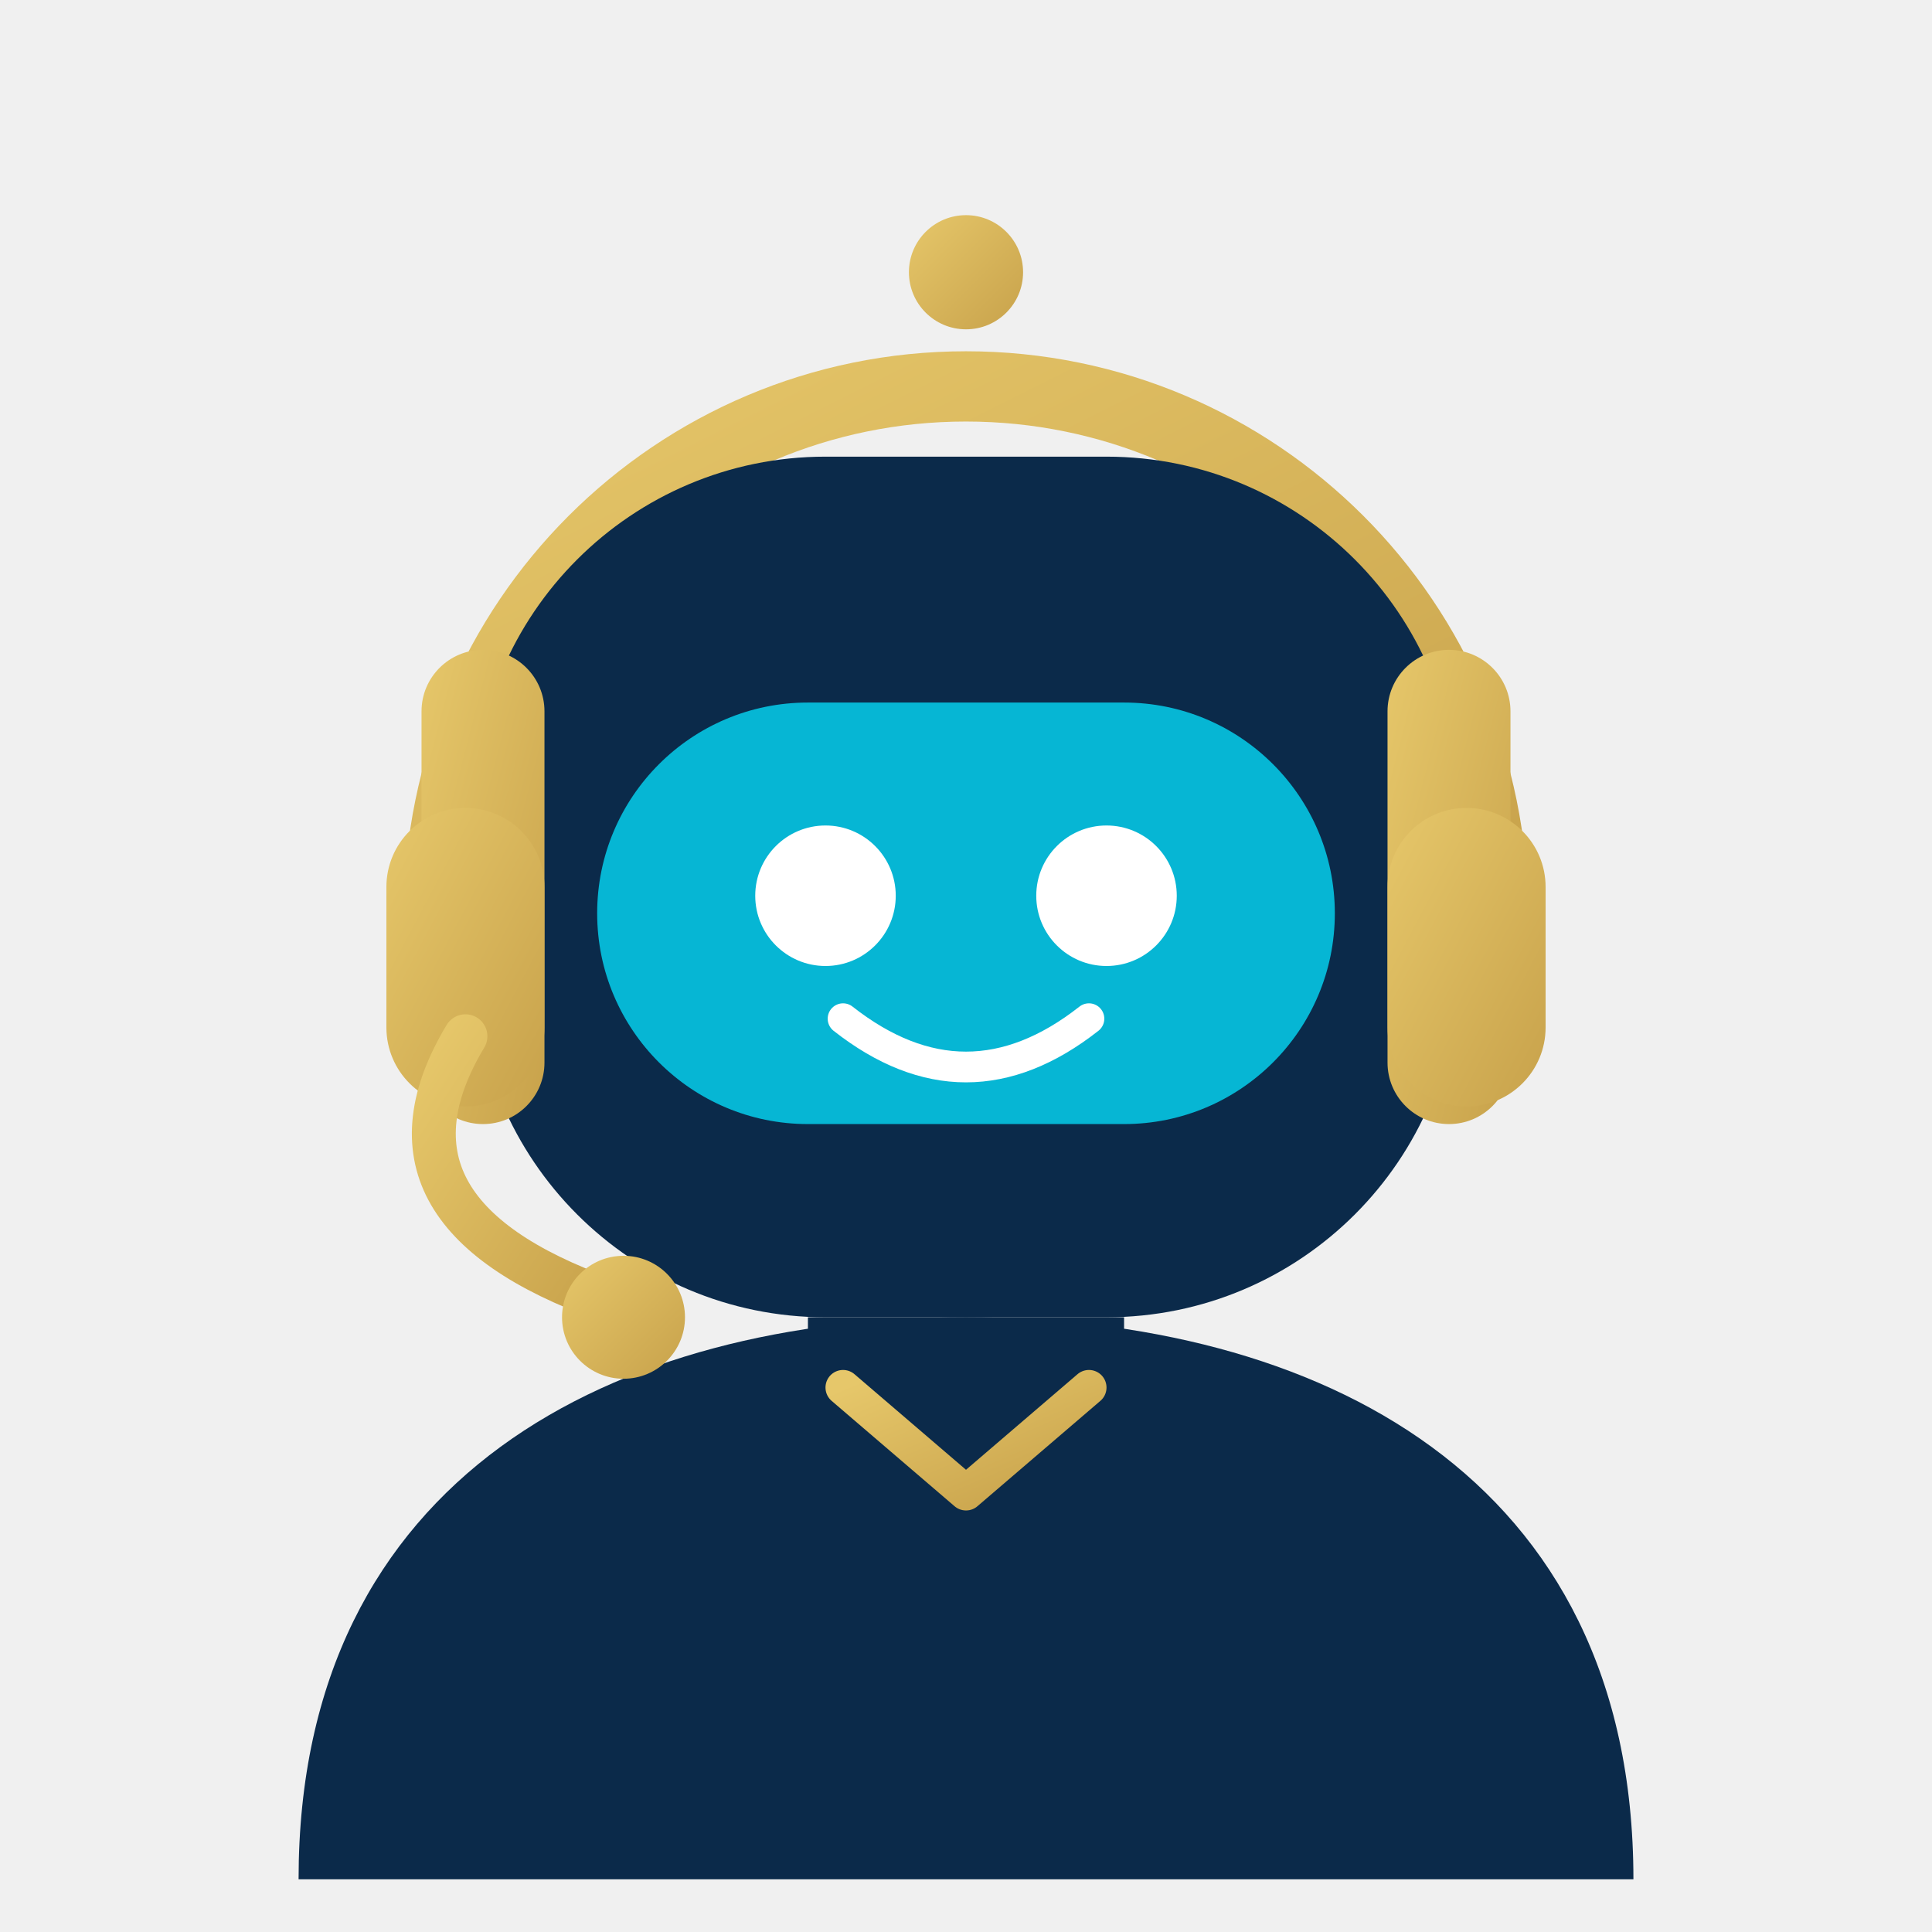
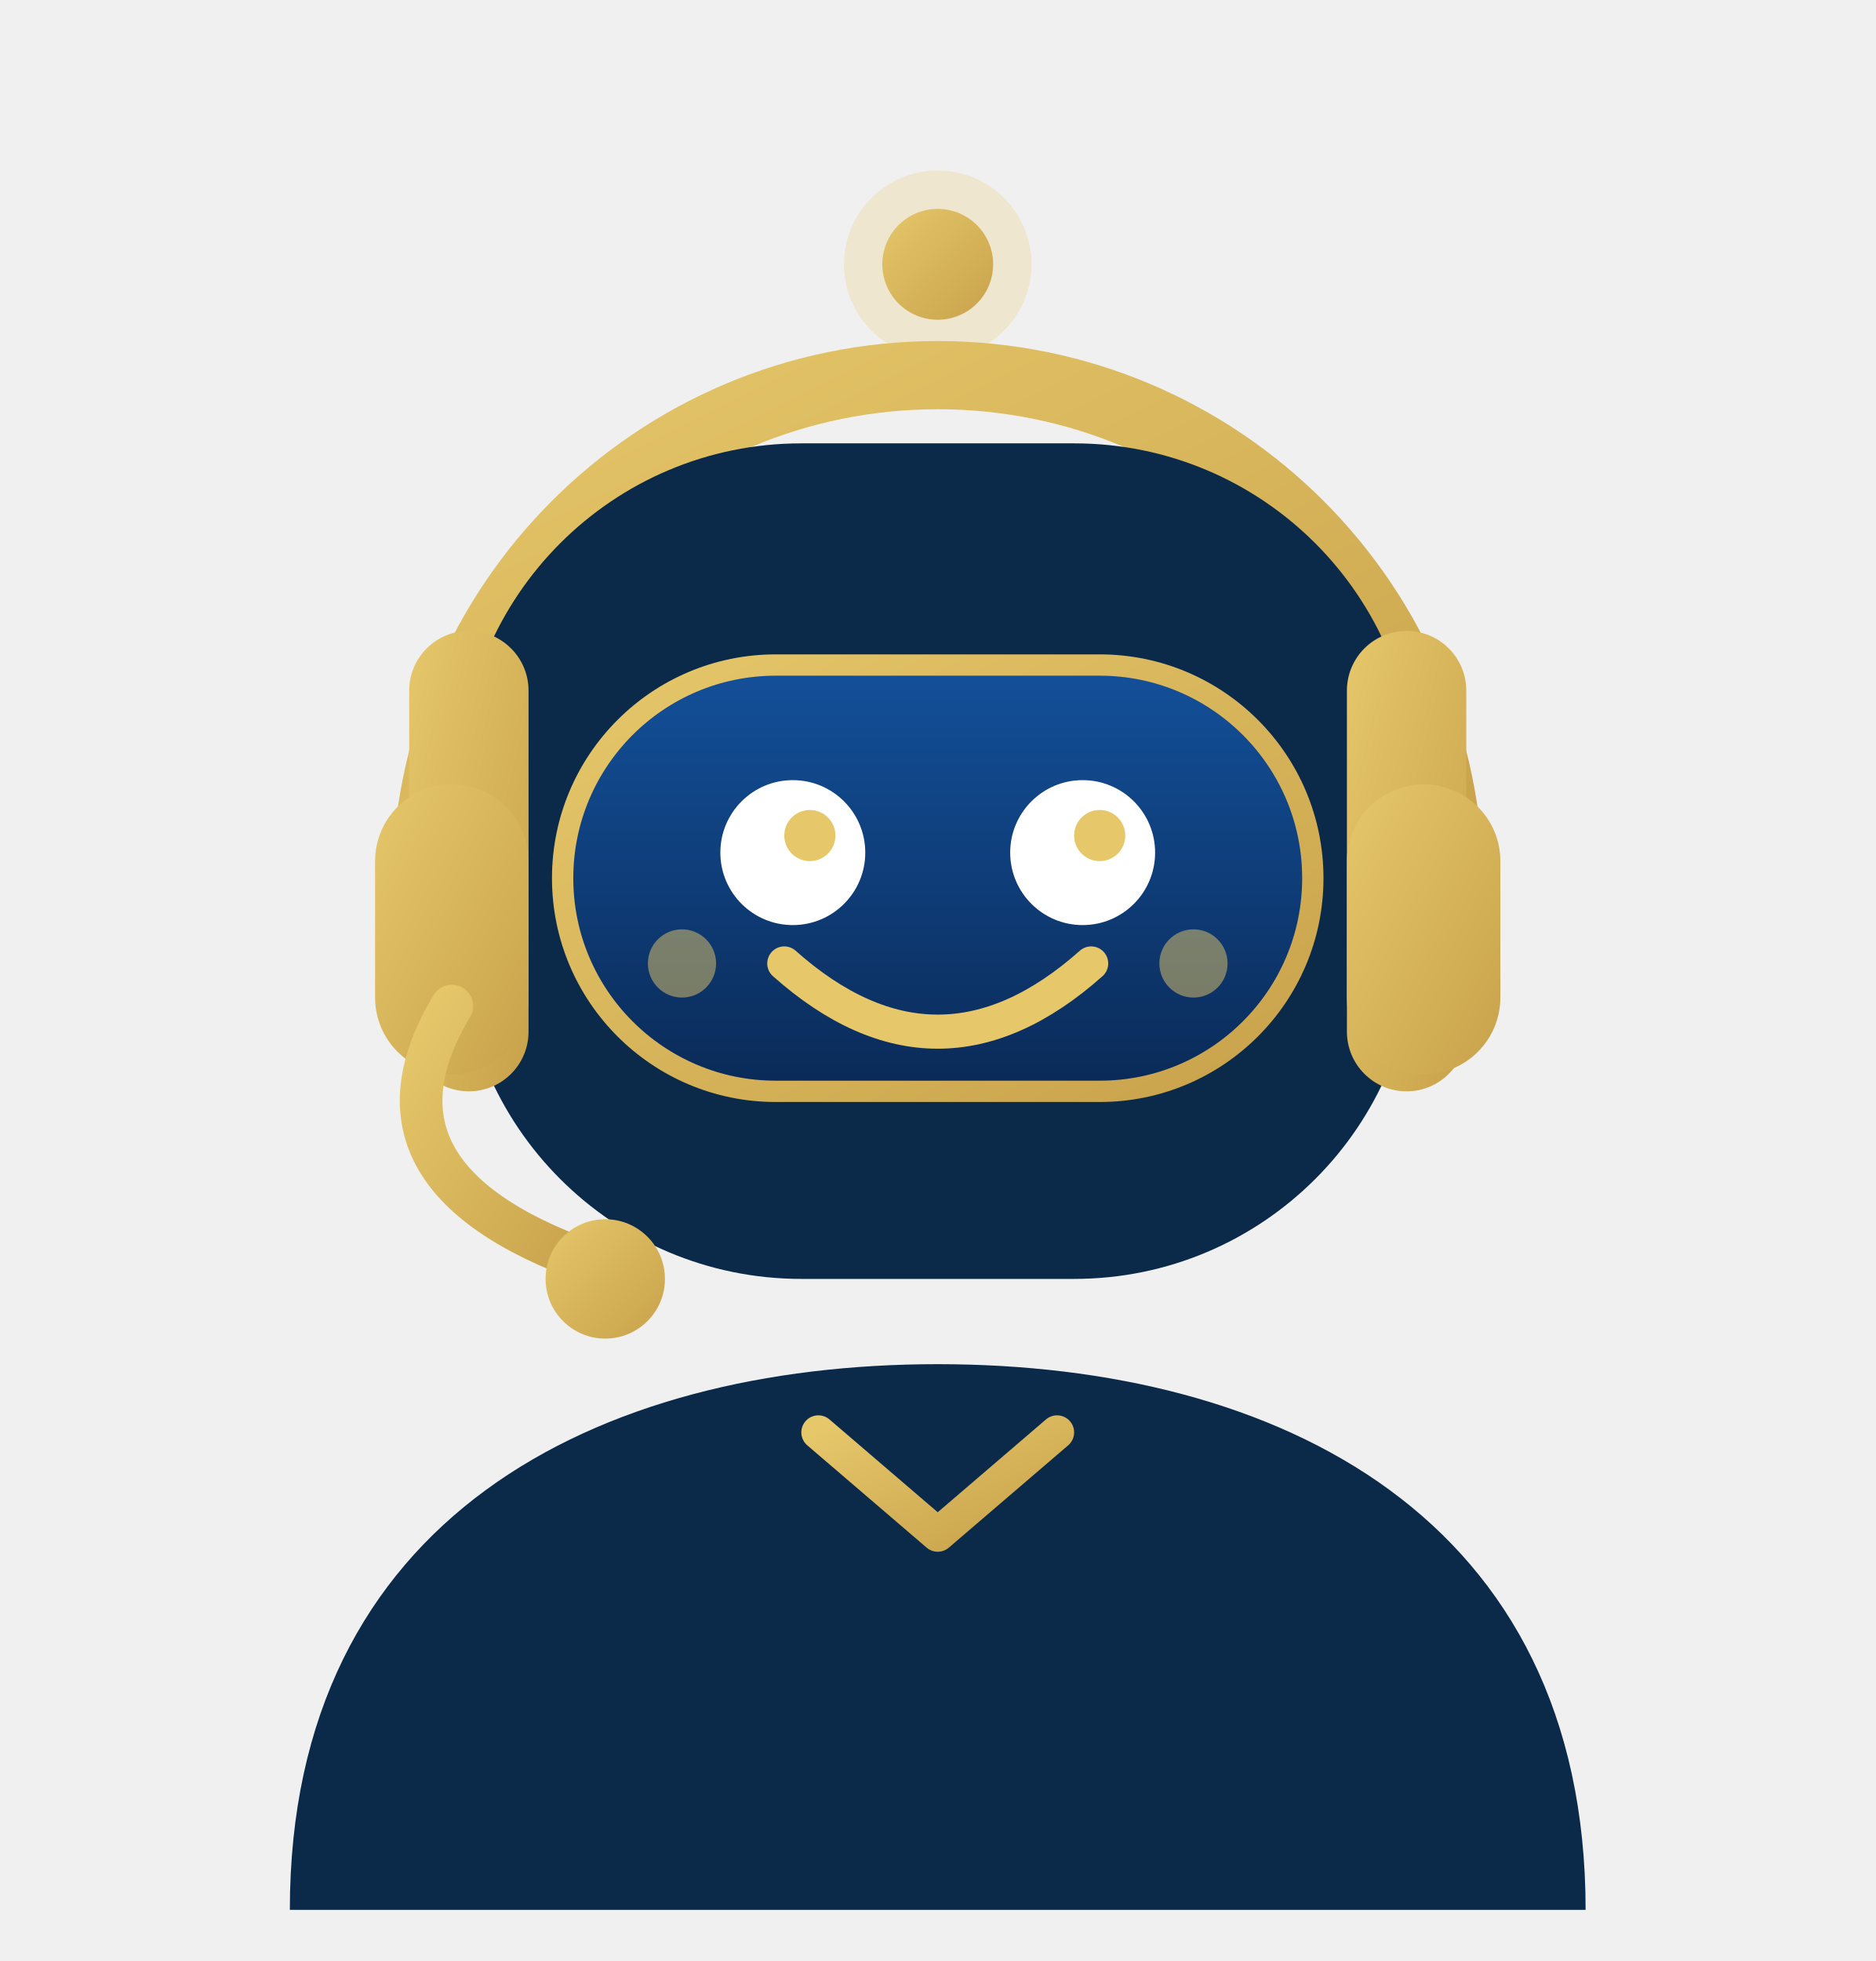
- <svg xmlns="http://www.w3.org/2000/svg" viewBox="0 0 220 220" width="220" height="220">
+ <svg xmlns="http://www.w3.org/2000/svg" viewBox="0 0 220 230" width="220" height="230">
  <defs>
-     <linearGradient id="g" x1="0" y1="0" x2="1" y2="1">
+     <linearGradient id="gL" x1="0" y1="0" x2="1" y2="1">
      <stop offset="0" stop-color="#E6C76A" />
      <stop offset="1" stop-color="#C8A24B" />
    </linearGradient>
+     <linearGradient id="vL" x1="0" y1="0" x2="0" y2="1">
+       <stop offset="0" stop-color="#13509A" />
+       <stop offset="1" stop-color="#0A2A57" />
+     </linearGradient>
  </defs>
-   <path d="M34 214 C34 168 70 150 110 150 C150 150 186 168 186 214 Z" fill="#0B2A4A" />
-   <path d="M92 150 h36 v14 h-36 Z" fill="#0B2A4A" />
-   <path d="M96 158 l14 12 14-12" fill="none" stroke="url(#g)" stroke-width="4" stroke-linecap="round" stroke-linejoin="round" />
-   <path d="M50 104 a60 60 0 0 1 120 0" fill="none" stroke="url(#g)" stroke-width="8" stroke-linecap="round" />
-   <rect x="54" y="52" width="112" height="98" rx="40" fill="#0B2A4A" />
-   <rect x="48" y="74" width="14" height="54" rx="7" fill="url(#g)" />
-   <rect x="158" y="74" width="14" height="54" rx="7" fill="url(#g)" />
-   <rect x="68" y="80" width="84" height="48" rx="24" fill="#06B6D4" />
-   <circle cx="94" cy="102" r="8" fill="#fff" />
-   <circle cx="126" cy="102" r="8" fill="#fff" />
-   <path d="M96 116 q14 11 28 0" fill="none" stroke="#fff" stroke-width="3.5" stroke-linecap="round" />
-   <rect x="44" y="92" width="18" height="34" rx="9" fill="url(#g)" />
-   <rect x="158" y="92" width="18" height="34" rx="9" fill="url(#g)" />
-   <path d="M53 118 q-12 20 16 30" fill="none" stroke="url(#g)" stroke-width="5" stroke-linecap="round" />
-   <circle cx="71" cy="150" r="7" fill="url(#g)" />
-   <line x1="110" y1="52" x2="110" y2="36" stroke="url(#g)" stroke-width="4.5" stroke-linecap="round" />
-   <circle cx="110" cy="31" r="6.5" fill="url(#g)" />
+   <style>
+     .floatL{animation:floatL 3.6s ease-in-out infinite;transform-origin:110px 130px}
+     @keyframes floatL{0%,100%{transform:translateY(0)}50%{transform:translateY(-6px)}}
+     .blinkL{animation:blinkL 4.2s infinite;transform-box:fill-box;transform-origin:center}
+     @keyframes blinkL{0%,92%,100%{transform:scaleY(1)}96%{transform:scaleY(.1)}}
+     .pulseL{animation:pulseL 2s ease-in-out infinite}
+     @keyframes pulseL{0%,100%{opacity:.5;r:7}50%{opacity:1;r:9}}
+   </style>
+   <g class="floatL">
+     <circle cx="110" cy="31" r="11" fill="#E6C76A" opacity=".25" class="pulseL" />
+     <line x1="110" y1="52" x2="110" y2="36" stroke="url(#gL)" stroke-width="4.5" stroke-linecap="round" />
+     <circle cx="110" cy="31" r="6.5" fill="url(#gL)" />
+     <path d="M34 224 C34 178 70 160 110 160 C150 160 186 178 186 224 Z" fill="#0B2A4A" />
+     <path d="M96 168 l14 12 14-12" fill="none" stroke="url(#gL)" stroke-width="4" stroke-linecap="round" stroke-linejoin="round" />
+     <path d="M50 104 a60 60 0 0 1 120 0" fill="none" stroke="url(#gL)" stroke-width="8" stroke-linecap="round" />
+     <rect x="54" y="52" width="112" height="98" rx="40" fill="#0B2A4A" />
+     <rect x="48" y="74" width="14" height="54" rx="7" fill="url(#gL)" />
+     <rect x="158" y="74" width="14" height="54" rx="7" fill="url(#gL)" />
+     <rect x="66" y="78" width="88" height="50" rx="25" fill="url(#vL)" stroke="url(#gL)" stroke-width="2.5" />
+     <g class="blinkL">
+       <circle cx="93" cy="100" r="8.5" fill="#fff" />
+       <circle cx="127" cy="100" r="8.5" fill="#fff" />
+       <circle cx="95" cy="98" r="3" fill="#E6C76A" />
+       <circle cx="129" cy="98" r="3" fill="#E6C76A" />
+     </g>
+     <path d="M92 113 q18 16 36 0" fill="none" stroke="#E6C76A" stroke-width="4" stroke-linecap="round" />
+     <circle cx="80" cy="113" r="4" fill="#E6C76A" opacity=".5" />
+     <circle cx="140" cy="113" r="4" fill="#E6C76A" opacity=".5" />
+     <rect x="44" y="92" width="18" height="34" rx="9" fill="url(#gL)" />
+     <rect x="158" y="92" width="18" height="34" rx="9" fill="url(#gL)" />
+     <path d="M53 118 q-12 20 16 30" fill="none" stroke="url(#gL)" stroke-width="5" stroke-linecap="round" />
+     <circle cx="71" cy="150" r="7" fill="url(#gL)" />
+   </g>
</svg>
